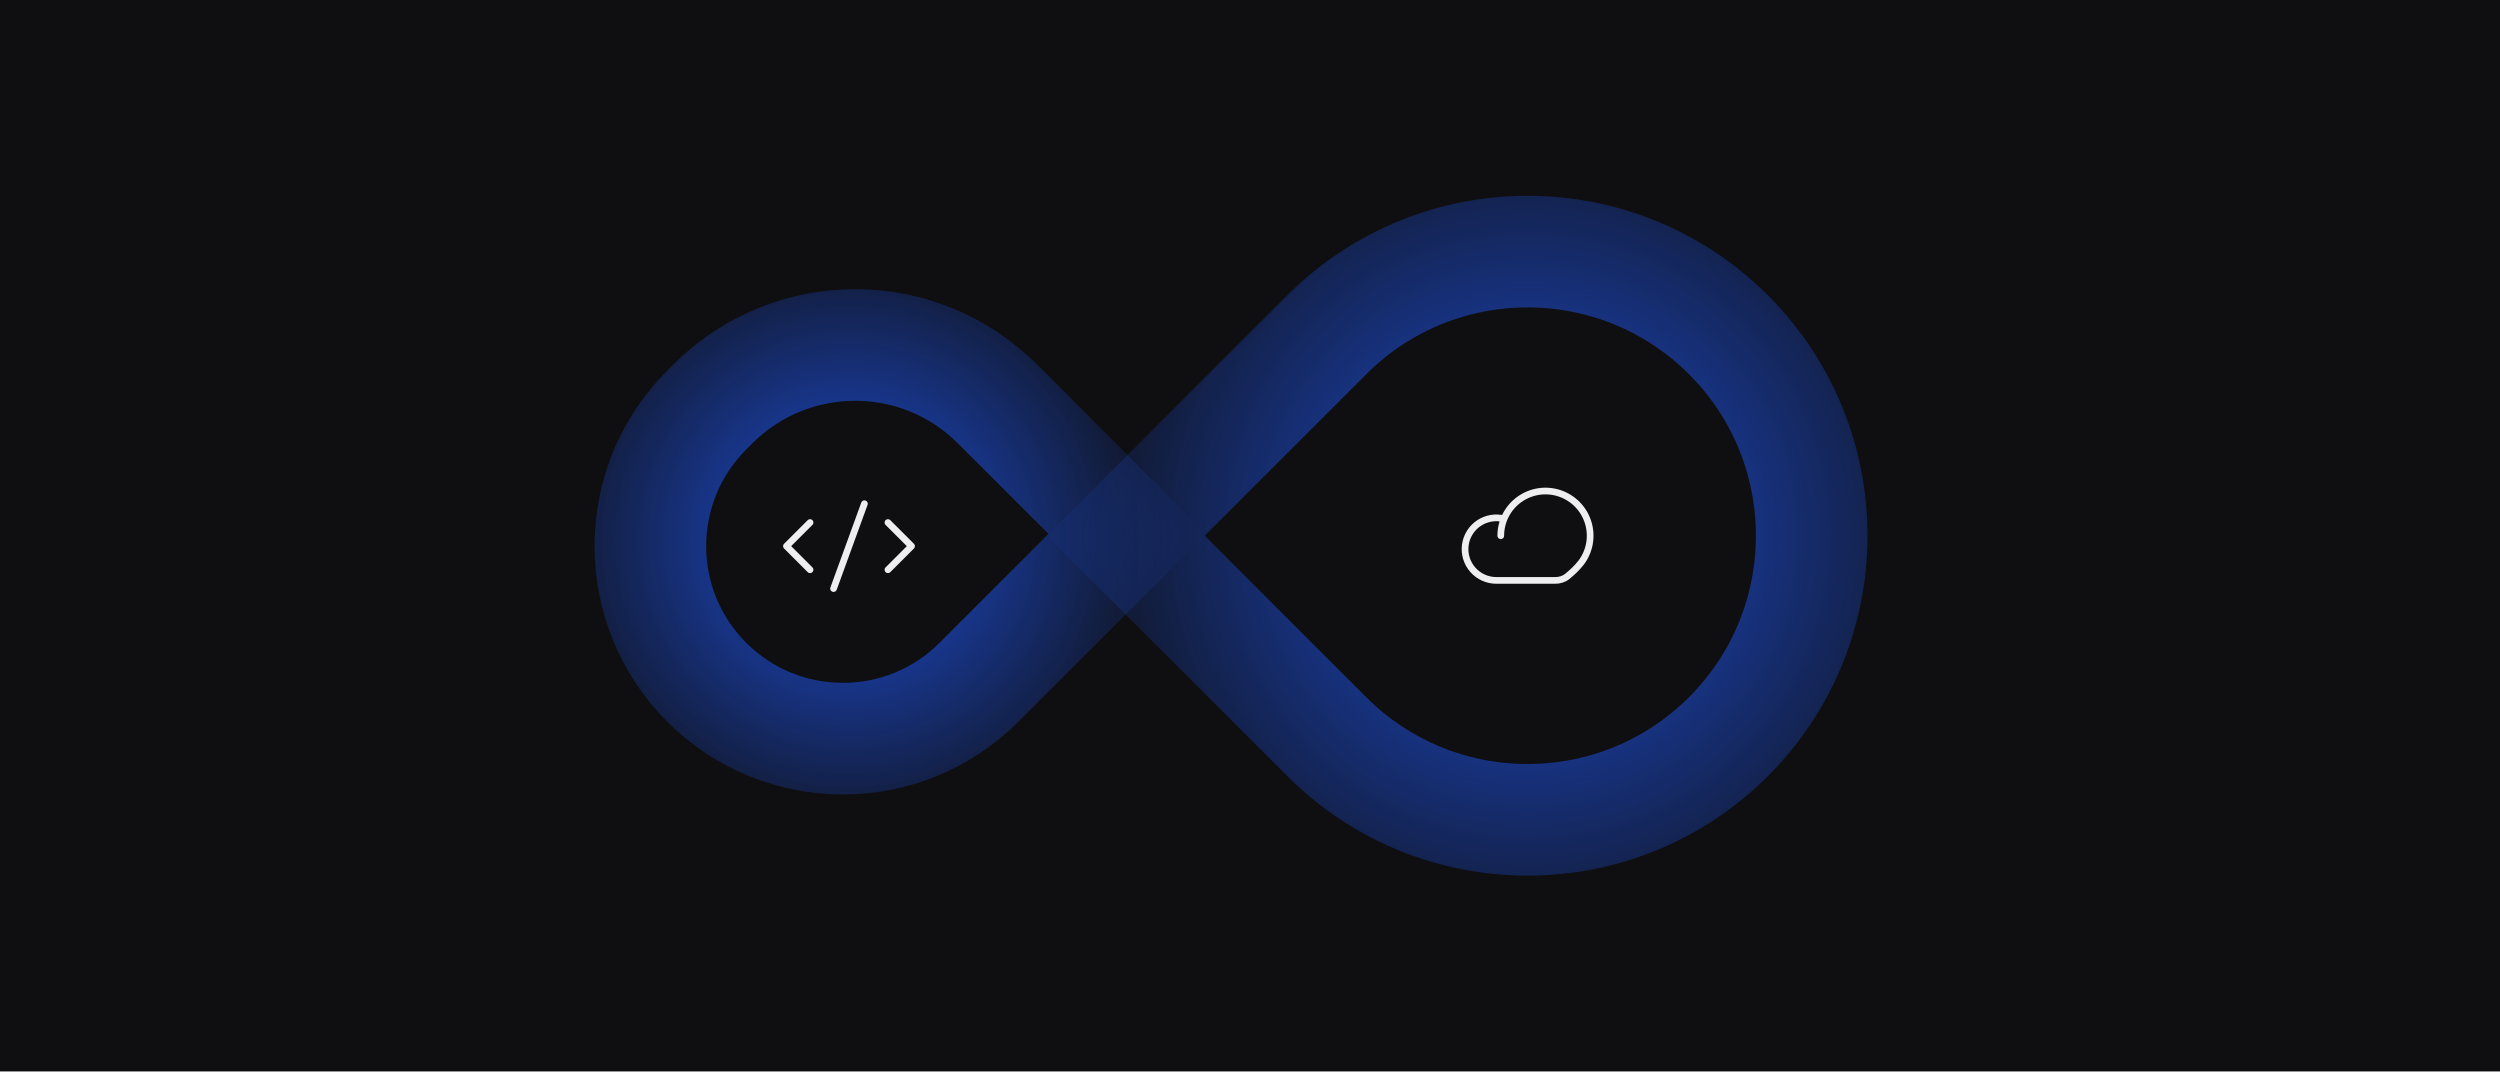
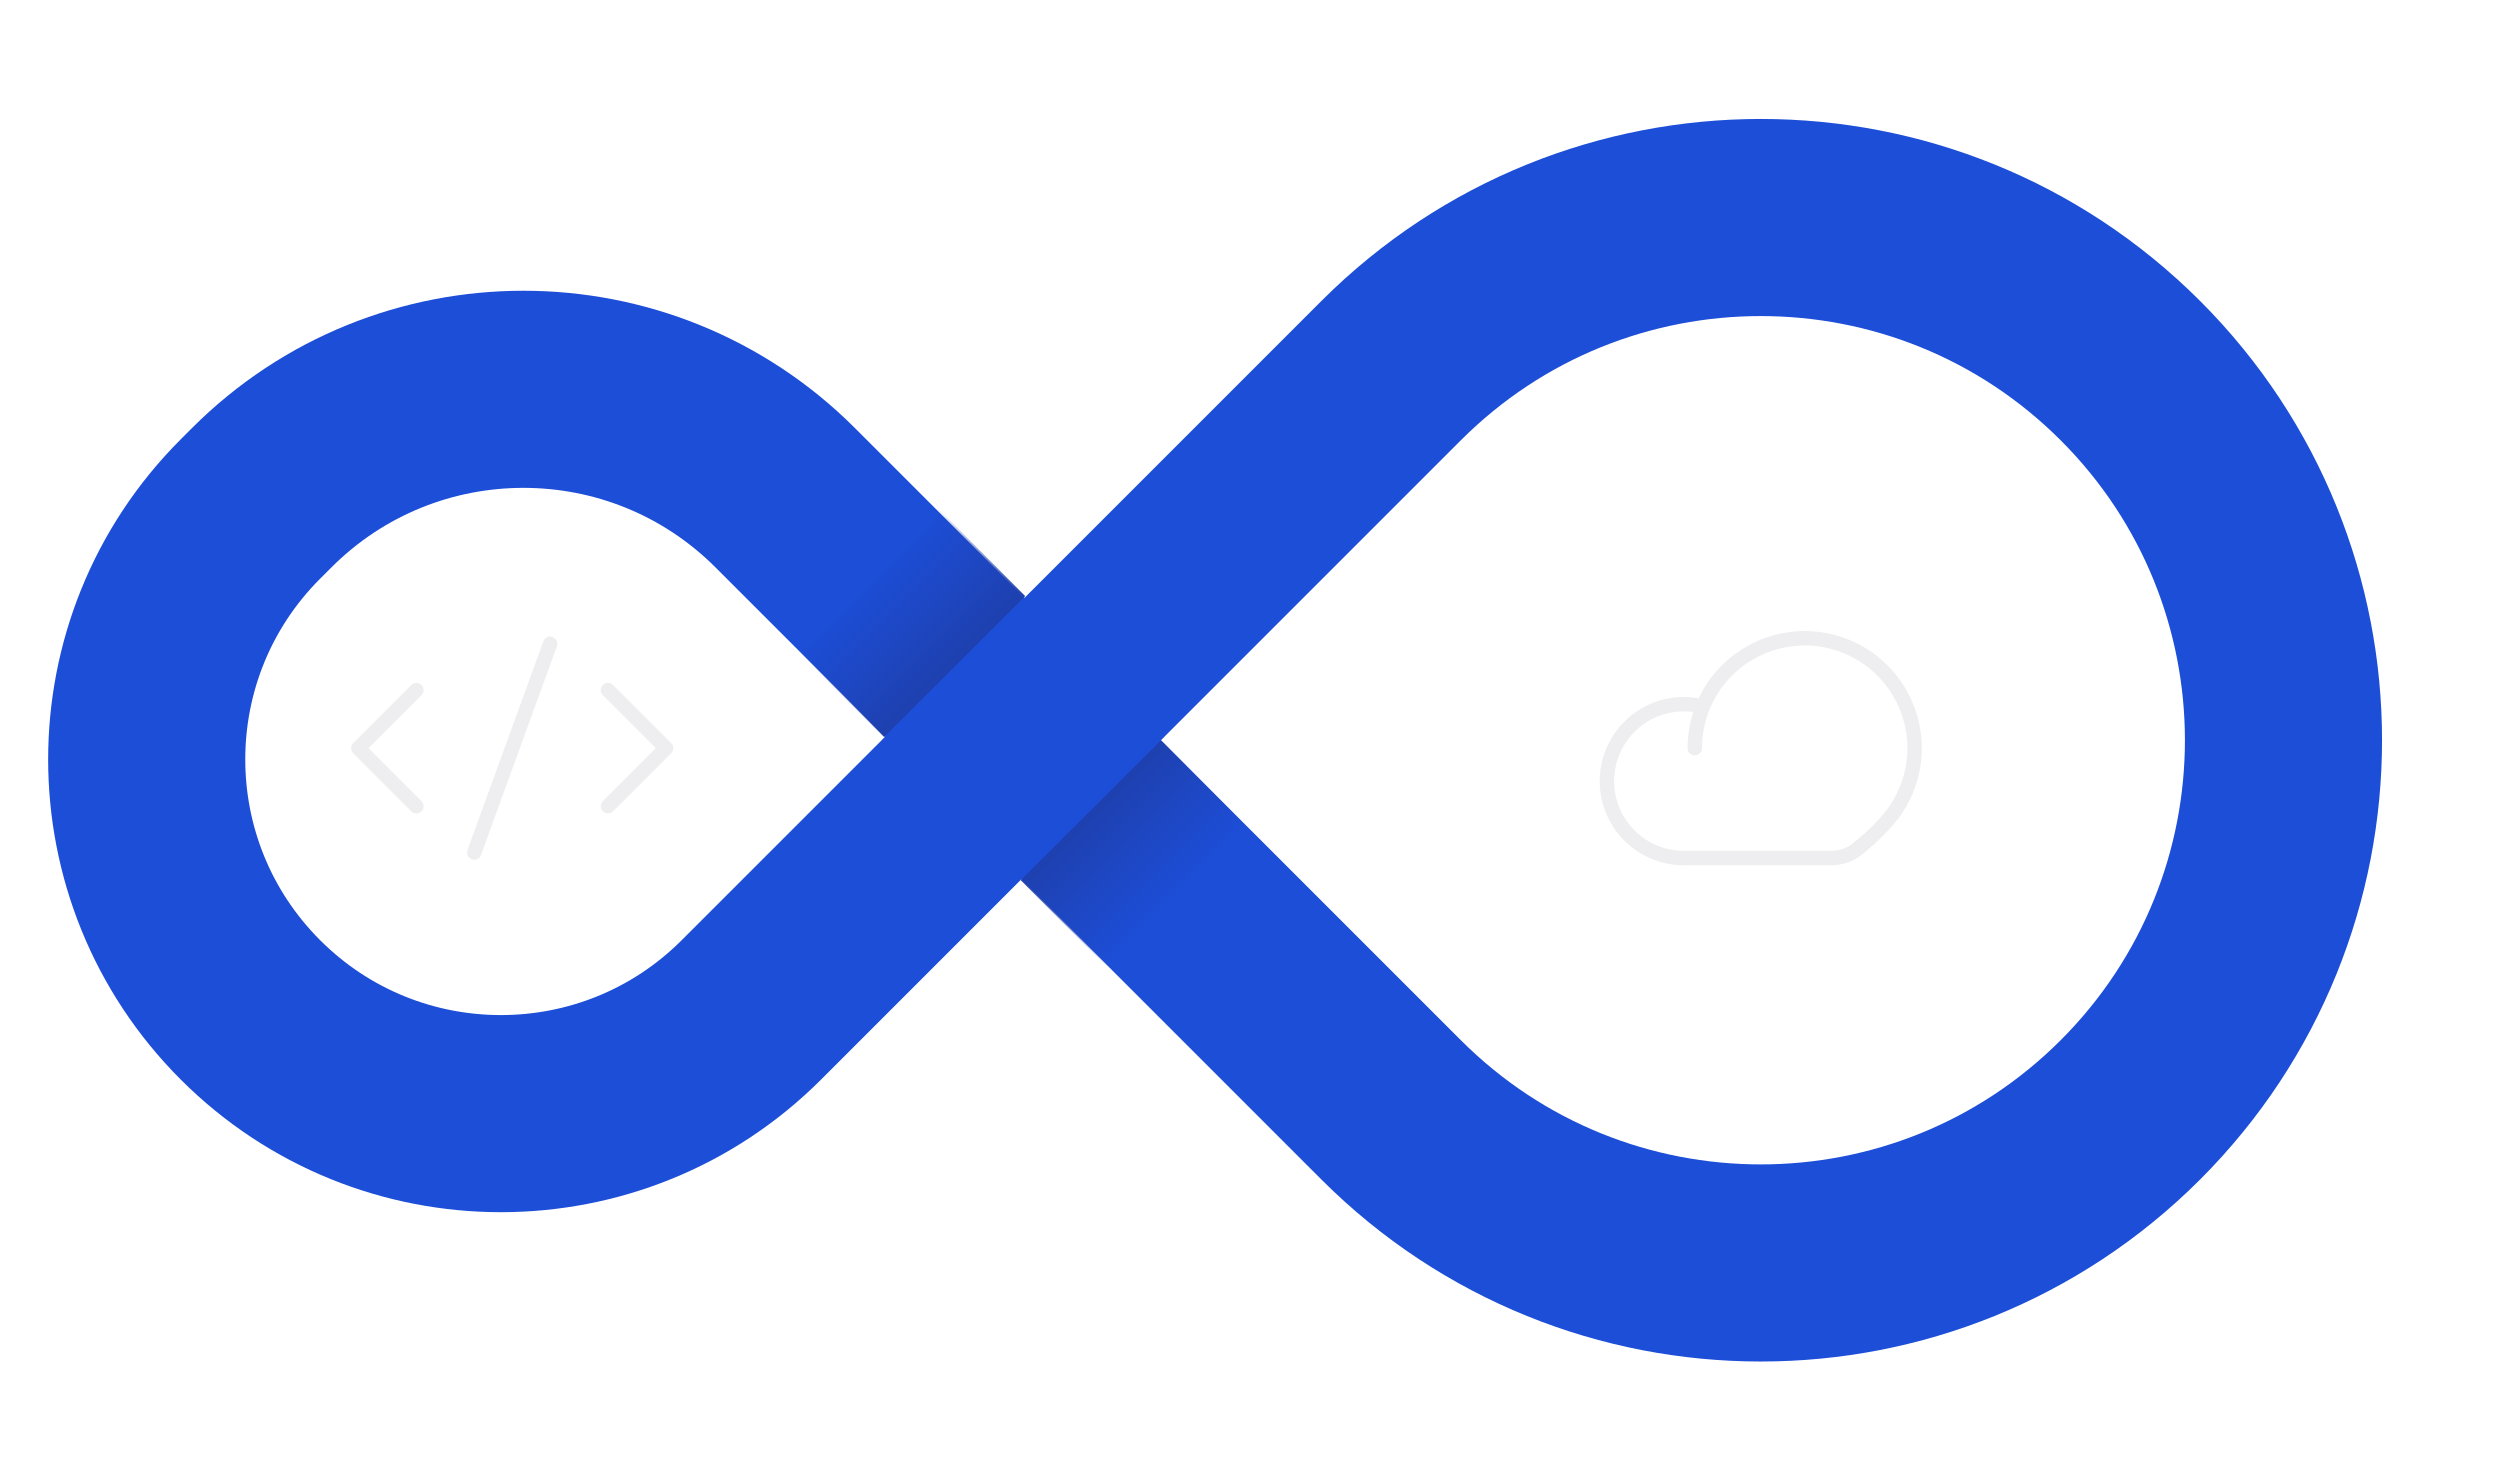
- <svg xmlns="http://www.w3.org/2000/svg" width="1120" height="480" viewBox="0 0 1120 480" fill="none">
-   <rect width="1120" height="480" fill="#0F0F11" />
-   <path d="M319.365 180.945C354.561 145.749 411.626 145.749 446.822 180.945L505.061 239.183L438.587 305.657C404.907 339.338 350.3 339.338 316.62 305.657V305.657C282.94 271.977 282.94 217.37 316.62 183.69L319.365 180.945Z" stroke="url(#paint0_angular_842_31471)" stroke-width="50" />
-   <path d="M774.363 330C724.658 379.706 644.069 379.706 594.363 330L504.363 240L594.363 150C644.069 100.294 724.658 100.294 774.363 150V150C824.069 199.706 824.069 280.294 774.363 330V330Z" stroke="url(#paint1_angular_842_31471)" stroke-width="50" />
-   <path d="M362.9 255.251L352.324 244.675L362.9 234.099" stroke="#EEEEF0" stroke-width="3" stroke-linecap="round" stroke-linejoin="round" />
-   <path d="M387.261 225.667L373.438 263.683" stroke="#EEEEF0" stroke-width="3" stroke-linecap="round" stroke-linejoin="round" />
-   <path d="M397.797 234.099L408.373 244.675L397.797 255.251" stroke="#EEEEF0" stroke-width="3" stroke-linecap="round" stroke-linejoin="round" />
-   <path d="M673.826 232.429C671.9 231.936 669.892 231.86 667.934 232.203C665.976 232.547 664.114 233.302 662.471 234.421C660.827 235.539 659.441 236.994 658.403 238.689C657.365 240.384 656.699 242.281 656.45 244.253C656.201 246.225 656.375 248.227 656.959 250.127C657.543 252.027 658.524 253.781 659.838 255.272C661.152 256.764 662.768 257.959 664.579 258.778C666.39 259.597 668.354 260.022 670.342 260.024H696.736C698.672 260.024 700.58 259.477 702.092 258.268C703.995 256.745 706.426 254.535 708.385 252.016C710.289 249.478 711.562 246.524 712.1 243.397C712.637 240.271 712.425 237.061 711.479 234.033C710.533 231.005 708.881 228.245 706.659 225.98C704.437 223.716 701.709 222.012 698.699 221.008C695.689 220.005 692.484 219.731 689.348 220.21C686.212 220.688 683.234 221.905 680.66 223.759C678.087 225.614 675.99 228.054 674.545 230.878C673.099 233.702 672.345 236.829 672.344 240.001" stroke="#EEEEF0" stroke-width="3" stroke-linecap="round" stroke-linejoin="round" />
+ <svg xmlns="http://www.w3.org/2000/svg" width="520" height="308" viewBox="0 0 520 308" fill="none">
+   <path d="M54.439 103.523C84.505 73.457 133.252 73.457 163.319 103.523L213.068 153.273L156.284 210.058C127.512 238.829 80.865 238.829 52.094 210.058V210.058C23.323 181.287 23.323 134.639 52.094 105.868L54.439 103.523Z" stroke="#1D4ED8" stroke-width="41" />
+   <path d="M183.892 153.291L213.239 123.99L194.941 105.61L165.598 134.906L183.892 153.291Z" fill="url(#paint0_linear_990_114065)" />
+   <path d="M443.118 230.852C400.658 273.312 331.815 273.312 289.354 230.852L212.473 153.97L289.354 77.088C331.815 34.627 400.658 34.627 443.118 77.088V77.088C485.579 119.549 485.579 188.391 443.118 230.852V230.852Z" stroke="#1D4ED8" stroke-width="41" />
+   <path d="M230.498 201.353L259.662 172.235L241.478 153.97L212.318 183.082L230.498 201.353Z" fill="url(#paint1_linear_990_114065)" />
+   <path d="M86.609 167.693L74.533 155.617L86.609 143.541" stroke="#EEEEF0" stroke-width="3" stroke-linecap="round" stroke-linejoin="round" />
+   <path d="M114.426 133.913L98.641 177.321" stroke="#EEEEF0" stroke-width="3" stroke-linecap="round" stroke-linejoin="round" />
+   <path d="M126.457 143.541L138.533 155.617L126.457 167.693" stroke="#EEEEF0" stroke-width="3" stroke-linecap="round" stroke-linejoin="round" />
+   <path d="M354.203 146.97C352.004 146.408 349.71 146.32 347.475 146.712C345.239 147.104 343.113 147.967 341.237 149.244C339.36 150.521 337.777 152.182 336.592 154.118C335.407 156.054 334.647 158.219 334.362 160.471C334.078 162.722 334.276 165.009 334.943 167.178C335.61 169.348 336.731 171.35 338.231 173.053C339.731 174.757 341.576 176.121 343.644 177.057C345.712 177.992 347.955 178.477 350.225 178.479H380.783C382.719 178.479 384.626 177.932 386.148 176.736C388.365 174.994 391.312 172.36 393.664 169.335C395.838 166.437 397.291 163.064 397.905 159.494C398.52 155.924 398.276 152.259 397.196 148.801C396.116 145.344 394.23 142.192 391.693 139.607C389.156 137.021 386.041 135.075 382.604 133.929C379.167 132.784 375.508 132.471 371.927 133.017C368.346 133.563 364.946 134.953 362.007 137.071C359.068 139.189 356.674 141.975 355.023 145.199C353.372 148.423 352.511 151.994 352.511 155.616" stroke="#EEEEF0" stroke-width="3" stroke-linecap="round" stroke-linejoin="round" />
  <defs>
-     <radialGradient id="paint0_angular_842_31471" cx="0" cy="0" r="1" gradientUnits="userSpaceOnUse" gradientTransform="translate(380.349 241.929) rotate(-1.26098) scale(156.466 156.314)">
-       <stop stop-color="#1D4ED8" />
-       <stop offset="1" stop-color="#1D4ED8" stop-opacity="0" />
-     </radialGradient>
-     <radialGradient id="paint1_angular_842_31471" cx="0" cy="0" r="1" gradientUnits="userSpaceOnUse" gradientTransform="translate(684.363 240) rotate(180) scale(225.775)">
-       <stop stop-color="#1D4ED8" />
-       <stop offset="1" stop-color="#1D4ED8" stop-opacity="0" />
-     </radialGradient>
+     <linearGradient id="paint0_linear_990_114065" x1="178.852" y1="121.078" x2="197.502" y2="139.728" gradientUnits="userSpaceOnUse">
+       <stop stop-color="#1E40AF" stop-opacity="0" />
+       <stop offset="1" stop-color="#1E40AF" />
+     </linearGradient>
+     <linearGradient id="paint1_linear_990_114065" x1="225.49" y1="169.341" x2="244.023" y2="187.874" gradientUnits="userSpaceOnUse">
+       <stop stop-color="#1E40AF" />
+       <stop offset="1" stop-color="#1E40AF" stop-opacity="0" />
+     </linearGradient>
  </defs>
</svg>
